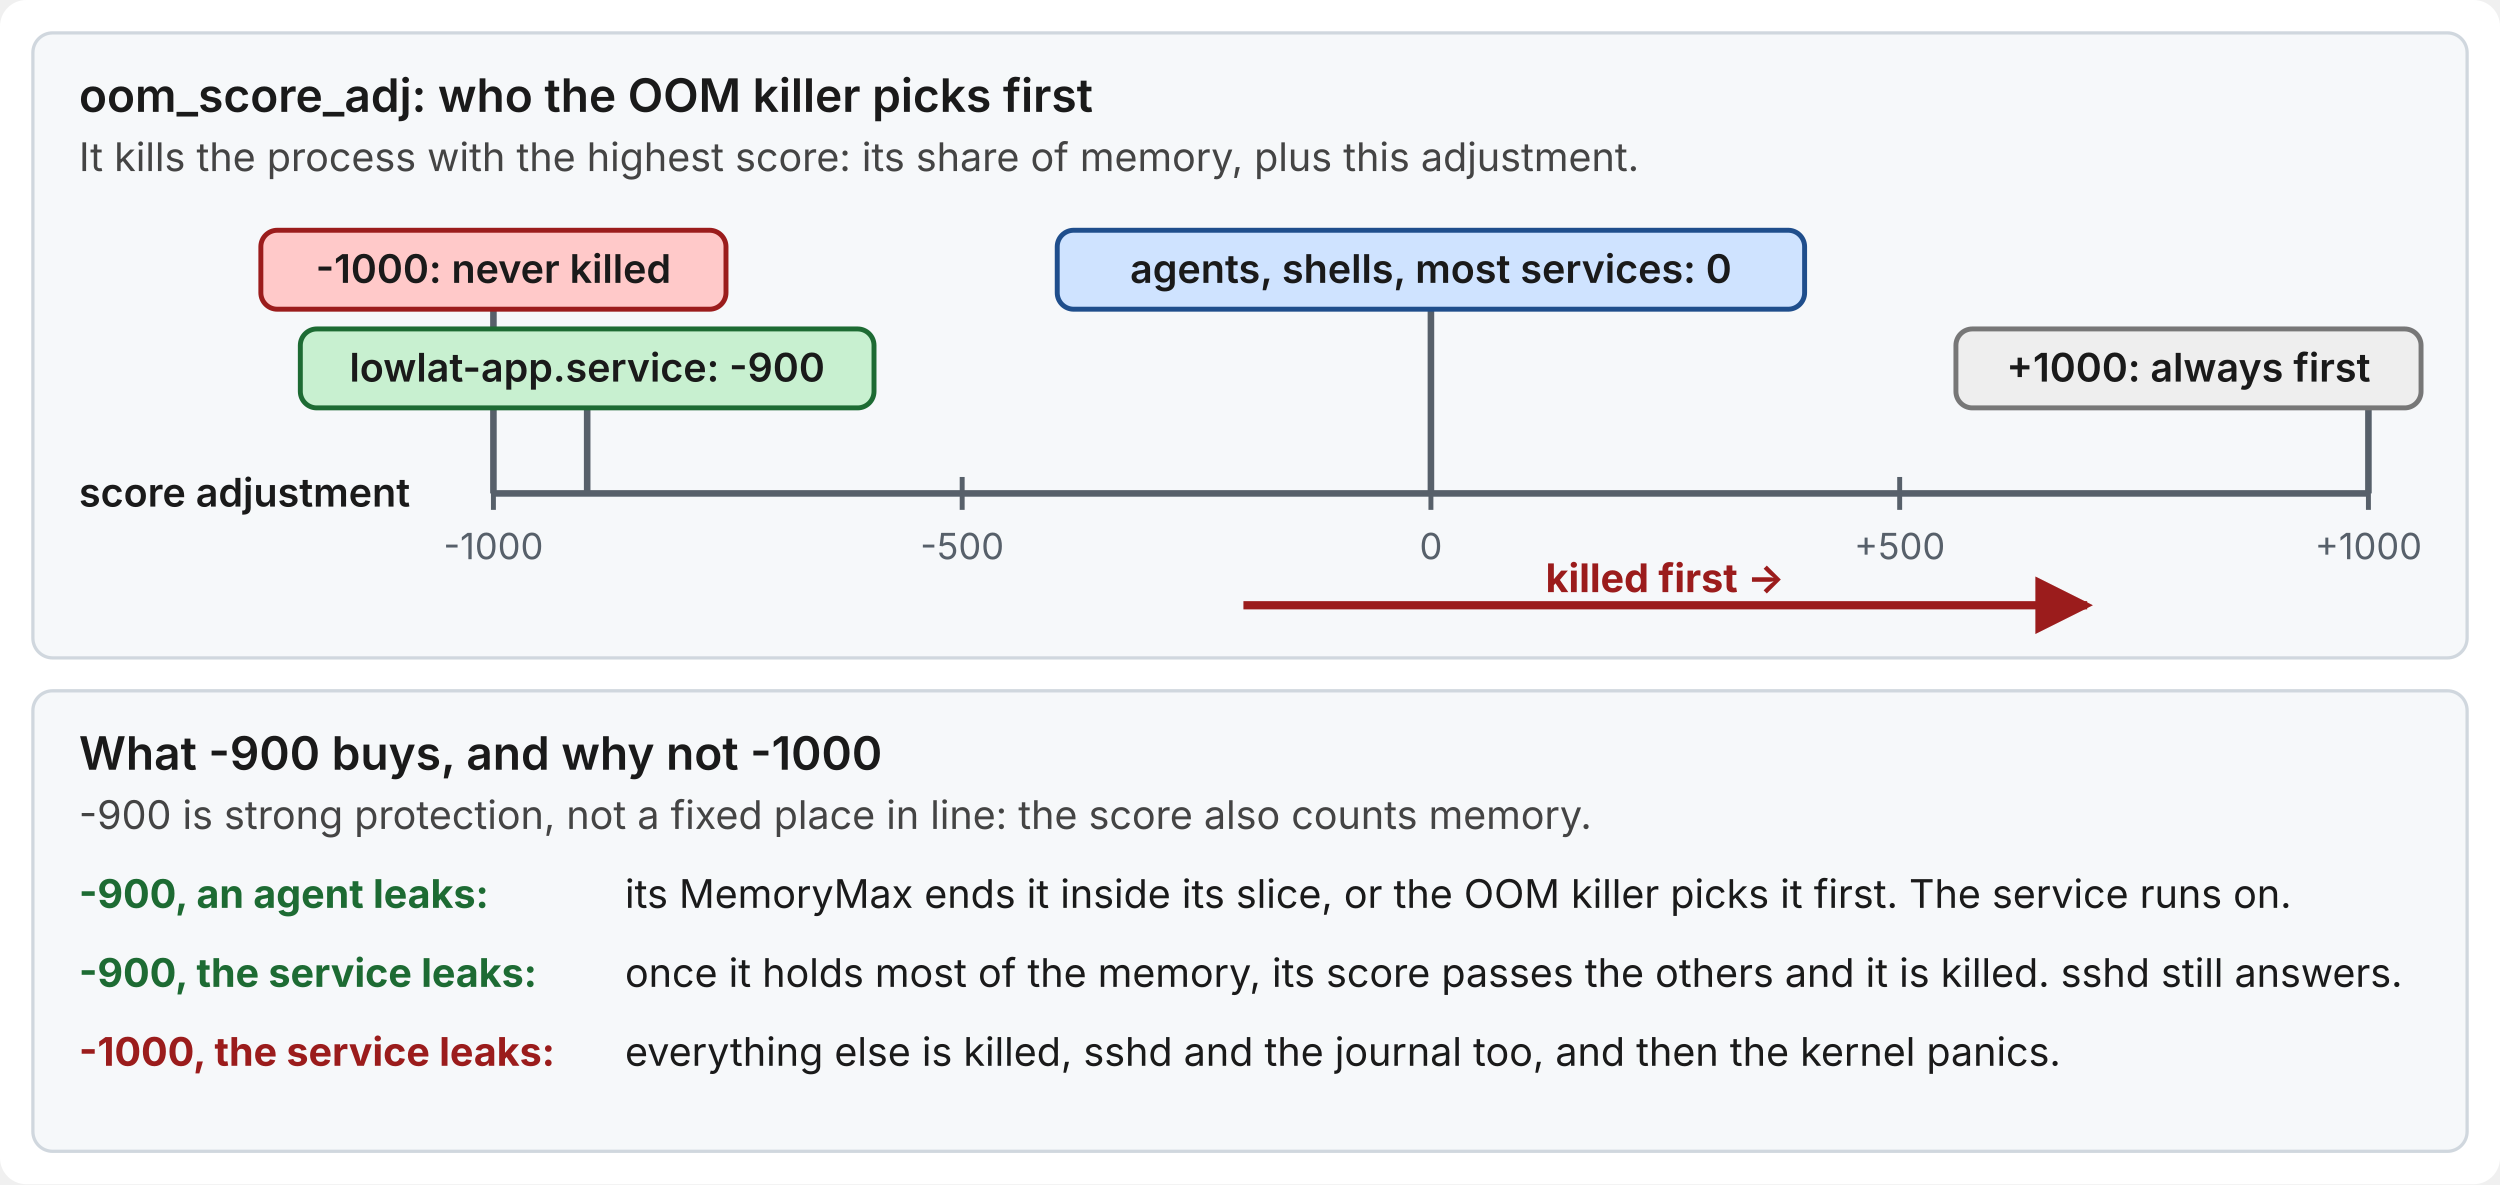
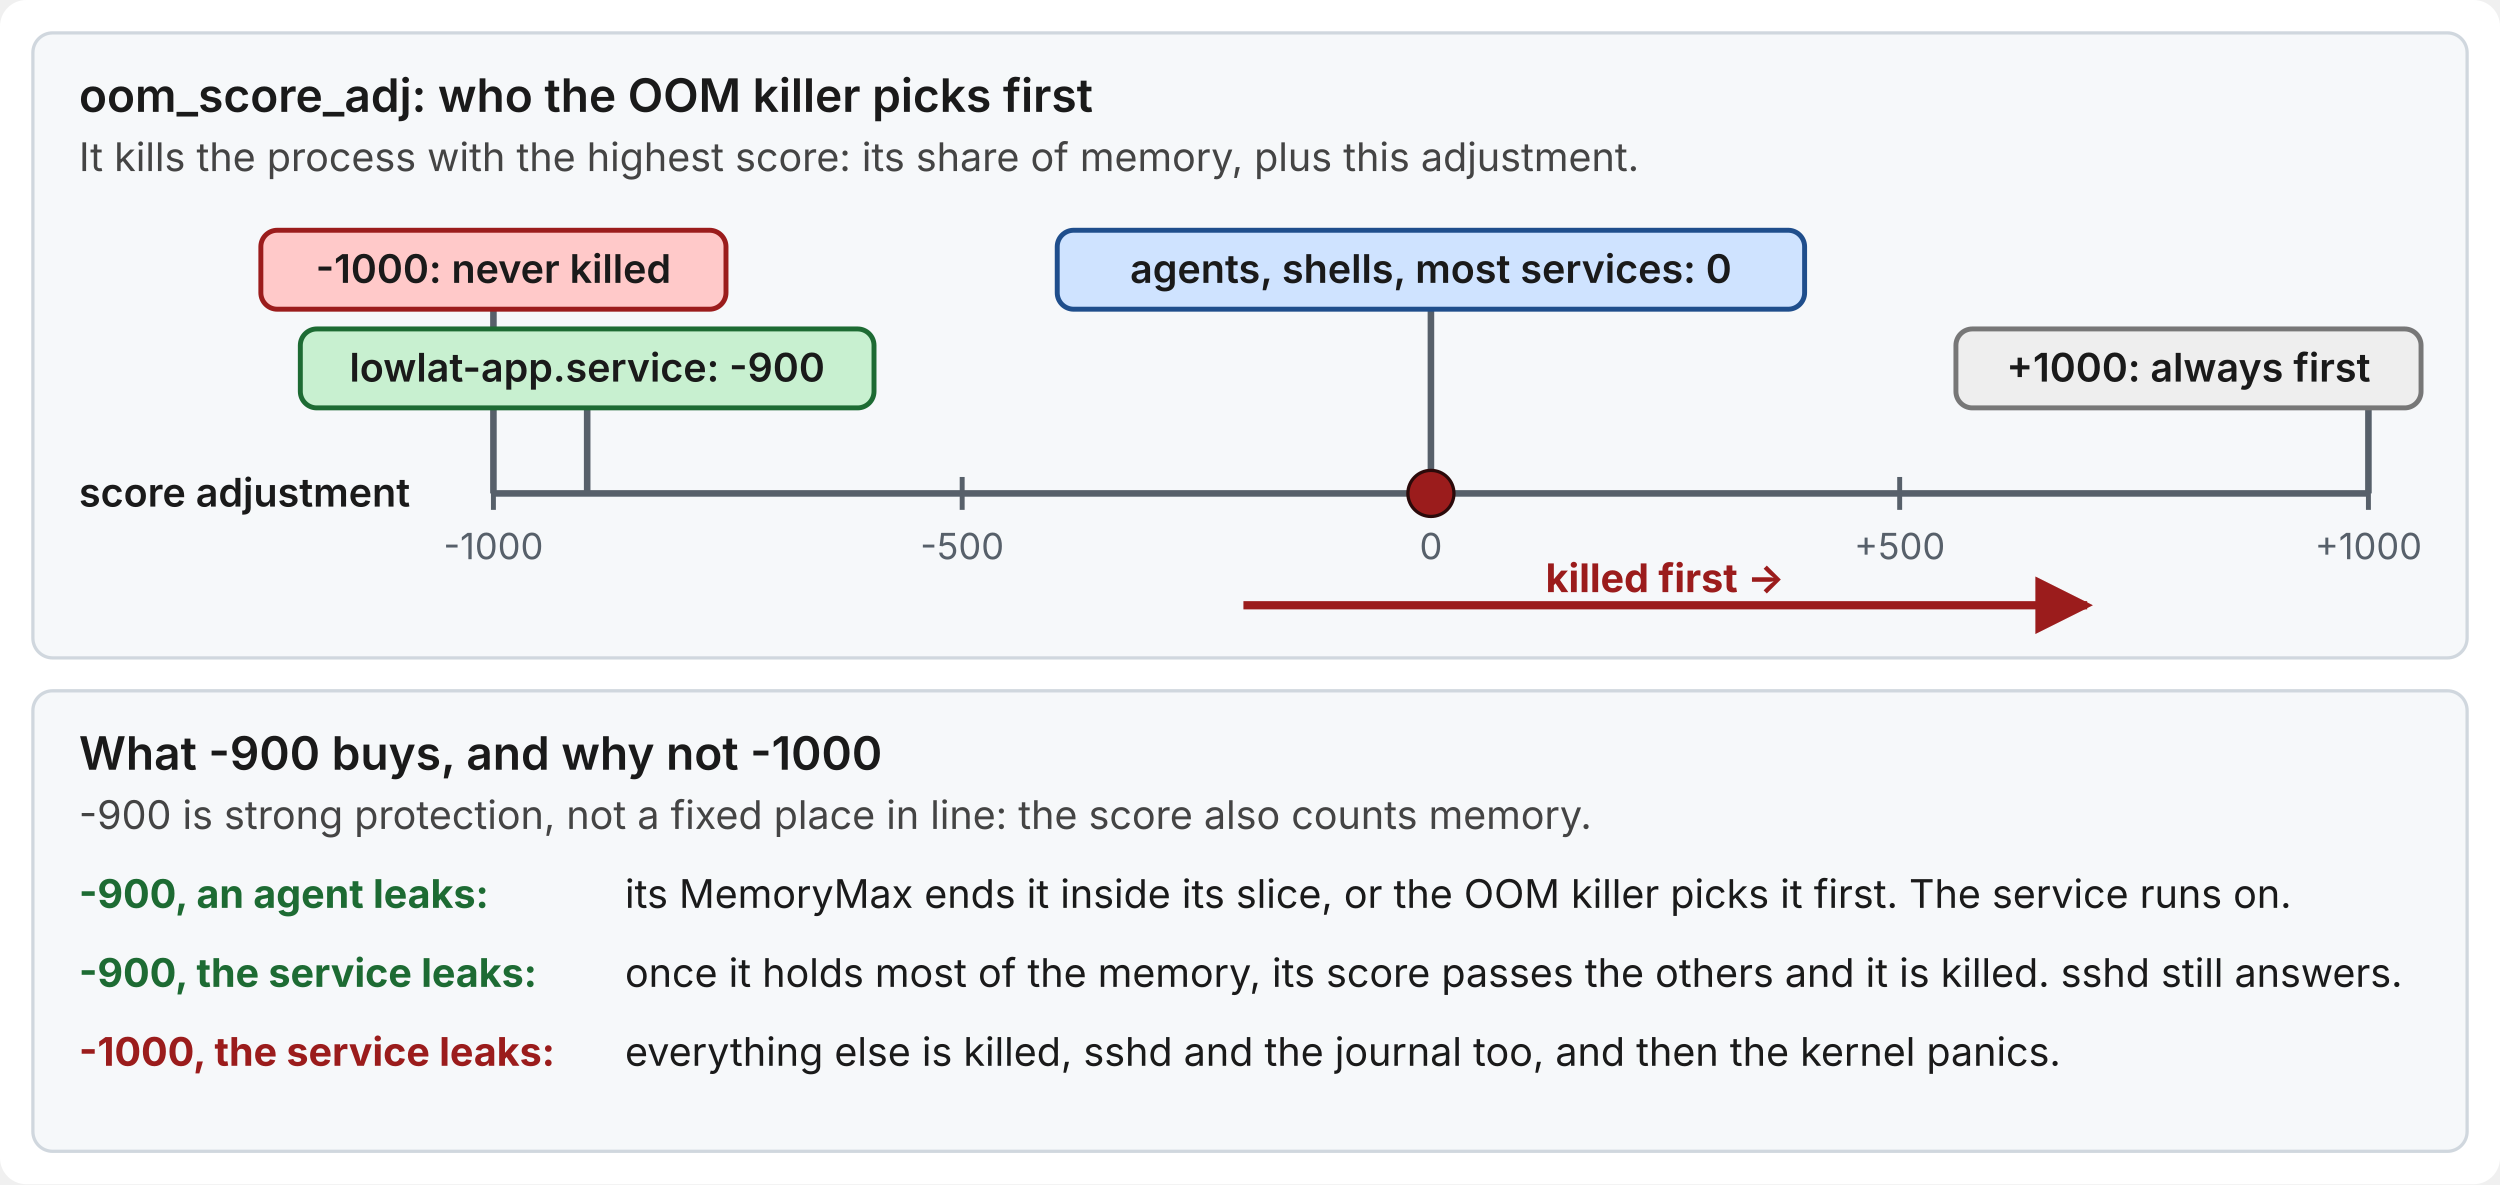
<svg xmlns="http://www.w3.org/2000/svg" viewBox="0 0 760 360" width="760" height="360" role="img" aria-labelledby="t d">
  <style>
  .bg { fill: #ffffff; }
  .lane { fill: #f6f8fa; stroke: #d0d7de; }
  .box { fill: #cfe3ff; stroke: #1f4e8c; stroke-width: 1.5; }
  .app { fill: #c8f0d0; stroke: #1d6b33; stroke-width: 1.5; }
  .wait { fill: #ffc9c9; stroke: #9b1c1c; stroke-width: 1.5; }
  .mut { fill: #eeeeee; stroke: #777777; stroke-width: 1.5; }
  .foc { fill: #ffd166; stroke: #8a5a00; stroke-width: 2; }
  .cap { font: 600 14px system-ui, -apple-system, "Segoe UI", sans-serif; fill: #1a1a1a; }
  .sub { font: 12px system-ui, -apple-system, "Segoe UI", sans-serif; fill: #444444; }
  .lbl { font: 600 12px system-ui, -apple-system, "Segoe UI", sans-serif; fill: #1a1a1a; }
  .mid { font: 600 12px system-ui, -apple-system, "Segoe UI", sans-serif; fill: #1a1a1a; text-anchor: middle; }
  .axis { font: 11px system-ui, -apple-system, "Segoe UI", sans-serif; fill: #57606a; }
  .note { font: 11px system-ui, -apple-system, "Segoe UI", sans-serif; fill: #57606a; text-anchor: end; }
  .head { stroke: #8a5a00; stroke-width: 2; stroke-dasharray: 4 3; }
  .rule { stroke: #57606a; stroke-width: 2; }
  .tickm { stroke: #57606a; stroke-width: 1.5; }
  .ax { font: 11px system-ui, -apple-system, "Segoe UI", sans-serif; fill: #57606a; text-anchor: middle; }
  .pin { stroke-width: 2; }
  .arrow { stroke: #9b1c1c; stroke-width: 2.5; marker-end: url(#ar); fill: none; }
  .warn { font: 700 12px system-ui, -apple-system, "Segoe UI", sans-serif; fill: #9b1c1c; }
  .ok { font: 700 12px system-ui, -apple-system, "Segoe UI", sans-serif; fill: #1d6b33; }
  .seq { font: 12px system-ui, -apple-system, "Segoe UI", sans-serif; fill: #1a1a1a; }
+   .tk1 { fill: #9b1c1c; stroke: #2b0a0a; stroke-width: 1; transform: translate(435px, 150px); animation: tk1 8s linear infinite; }
+   @keyframes tk1 { 0% { transform: translate(740px, 150px); } 5% { transform: translate(740px, 150px); } 8.74% { transform: translate(720px, 150px); } 26.74% { transform: translate(720px, 150px); } 80% { transform: translate(435px, 150px); } 100% { transform: translate(435px, 150px); } }
+   .pl2 { animation: pl2 8s linear infinite; }
+   @keyframes pl2 { 0%, 8.64% { fill: #eeeeee; } 10.74% { fill: #ff9b9b; } 26.74%, 100% { fill: #eeeeee; } }
+   .pl3 { animation: pl3 8s linear infinite; }
+   @keyframes pl3 { 0%, 79.9% { fill: #cfe3ff; } 80%, 97% { fill: #ff9b9b; } 100% { fill: #cfe3ff; } }
  @media (prefers-color-scheme: dark) {
    svg &gt; * { filter: invert(0.88) hue-rotate(180deg); }
+   }
+   @media (prefers-reduced-motion: reduce) {
+     .tk1, .pl2, .pl3 { animation: none; }
  }
</style>
  <rect class="bg" x="0" y="0" width="760" height="360" rx="8" />
  <defs>
    <marker id="ar" viewBox="0 0 10 10" refX="9" refY="5" markerWidth="7" markerHeight="7" orient="auto">
      <path d="M0,0 L10,5 L0,10 z" fill="#9b1c1c" />
    </marker>
  </defs>
  <rect class="lane" x="10" y="10" width="740" height="190" rx="6" />
  <text class="cap" x="24" y="34">oom_score_adj: who the OOM killer picks first</text>
  <text class="sub" x="24" y="52">It kills the process with the highest score: its share of memory, plus this adjustment.</text>
  <line class="rule" x1="150" y1="150" x2="720" y2="150" />
  <line class="tickm" x1="150.0" y1="145" x2="150.0" y2="155" />
  <text class="ax" x="150.0" y="170">-1000</text>
  <line class="tickm" x1="292.5" y1="145" x2="292.5" y2="155" />
  <text class="ax" x="292.5" y="170">-500</text>
  <line class="tickm" x1="435.0" y1="145" x2="435.0" y2="155" />
  <text class="ax" x="435.0" y="170">0</text>
  <line class="tickm" x1="577.5" y1="145" x2="577.5" y2="155" />
  <text class="ax" x="577.5" y="170">+500</text>
  <line class="tickm" x1="720.0" y1="145" x2="720.0" y2="155" />
  <text class="ax" x="720.0" y="170">+1000</text>
  <text class="lbl" x="24" y="154">score adjustment</text>
  <line class="pin" x1="150.0" y1="94" x2="150.0" y2="150" stroke="#57606a" />
  <rect class="wait" x="79.3" y="70" width="141.4" height="24" rx="5" />
  <text class="mid" x="150.0" y="86">-1000: never killed</text>
  <line class="pin" x1="178.5" y1="124" x2="178.5" y2="150" stroke="#57606a" />
  <rect class="app" x="91.3" y="100" width="174.4" height="24" rx="5" />
  <text class="mid" x="178.5" y="116">lowlat-app.service: -900</text>
  <line class="pin" x1="435.0" y1="94" x2="435.0" y2="150" stroke="#57606a" />
-   <rect class="box" x="321.4" y="70" width="227.2" height="24" rx="5" />
+   <rect class="box pl3" x="321.4" y="70" width="227.2" height="24" rx="5" />
  <text class="mid" x="435.0" y="86">agents, shells, most services: 0</text>
  <line class="pin" x1="720.0" y1="124" x2="720.0" y2="150" stroke="#57606a" />
-   <rect class="mut" x="594.6" y="100" width="141.4" height="24" rx="5" />
+   <rect class="mut pl2" x="594.6" y="100" width="141.4" height="24" rx="5" />
  <text class="mid" x="665.3" y="116">+1000: always first</text>
  <path class="arrow" d="M378.0,184 L634.5,184" />
  <text class="warn" x="506.2" y="180" text-anchor="middle">killed first →</text>
  <rect class="lane" x="10" y="210" width="740" height="140" rx="6" />
  <text class="cap" x="24" y="234">What -900 buys, and why not -1000</text>
  <text class="sub" x="24" y="252">-900 is strong protection, not a fixed place in line: the score also counts memory.</text>
  <text class="ok" x="24" y="276">-900, an agent leaks:</text>
  <text class="seq" x="190" y="276">its MemoryMax ends it inside its slice, or the OOM killer picks it first. The service runs on.</text>
  <text class="ok" x="24" y="300">-900, the service leaks:</text>
  <text class="seq" x="190" y="300">once it holds most of the memory, its score passes the others and it is killed. sshd still answers.</text>
  <text class="warn" x="24" y="324">-1000, the service leaks:</text>
  <text class="seq" x="190" y="324">everything else is killed, sshd and the journal too, and then the kernel panics.</text>
+   <circle class="tk1" cx="0" cy="0" r="7" />
</svg>
